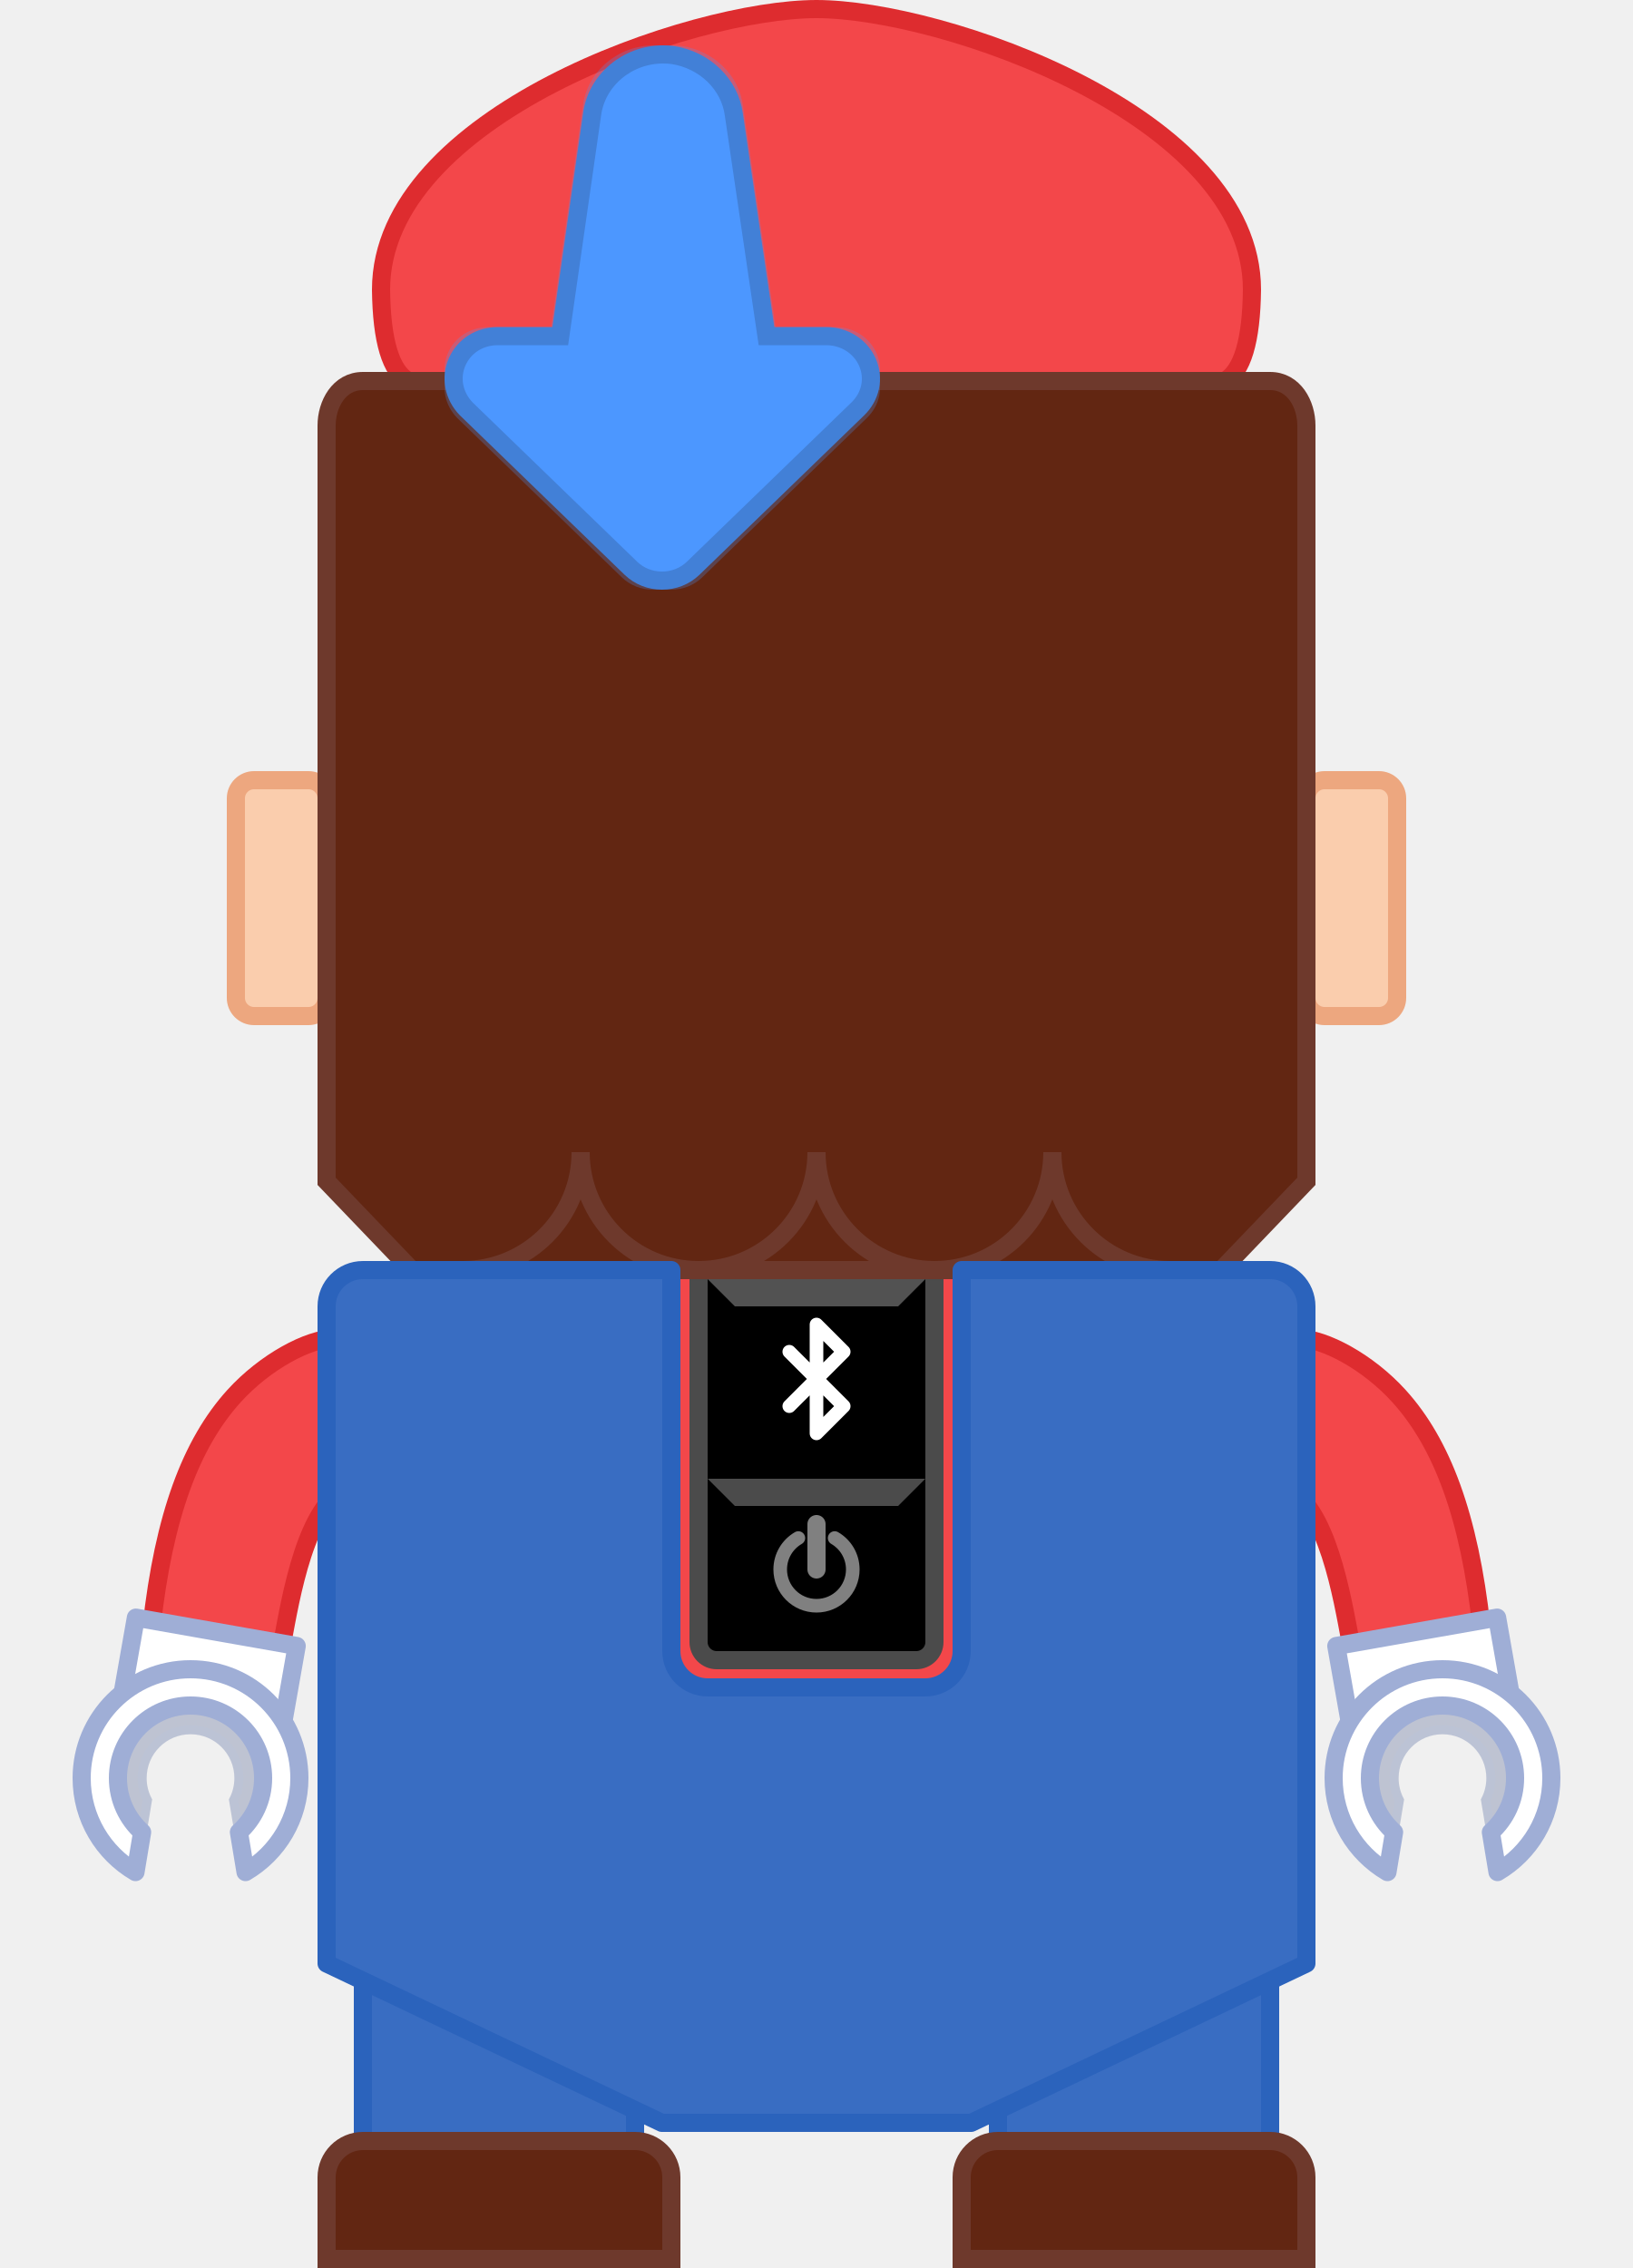
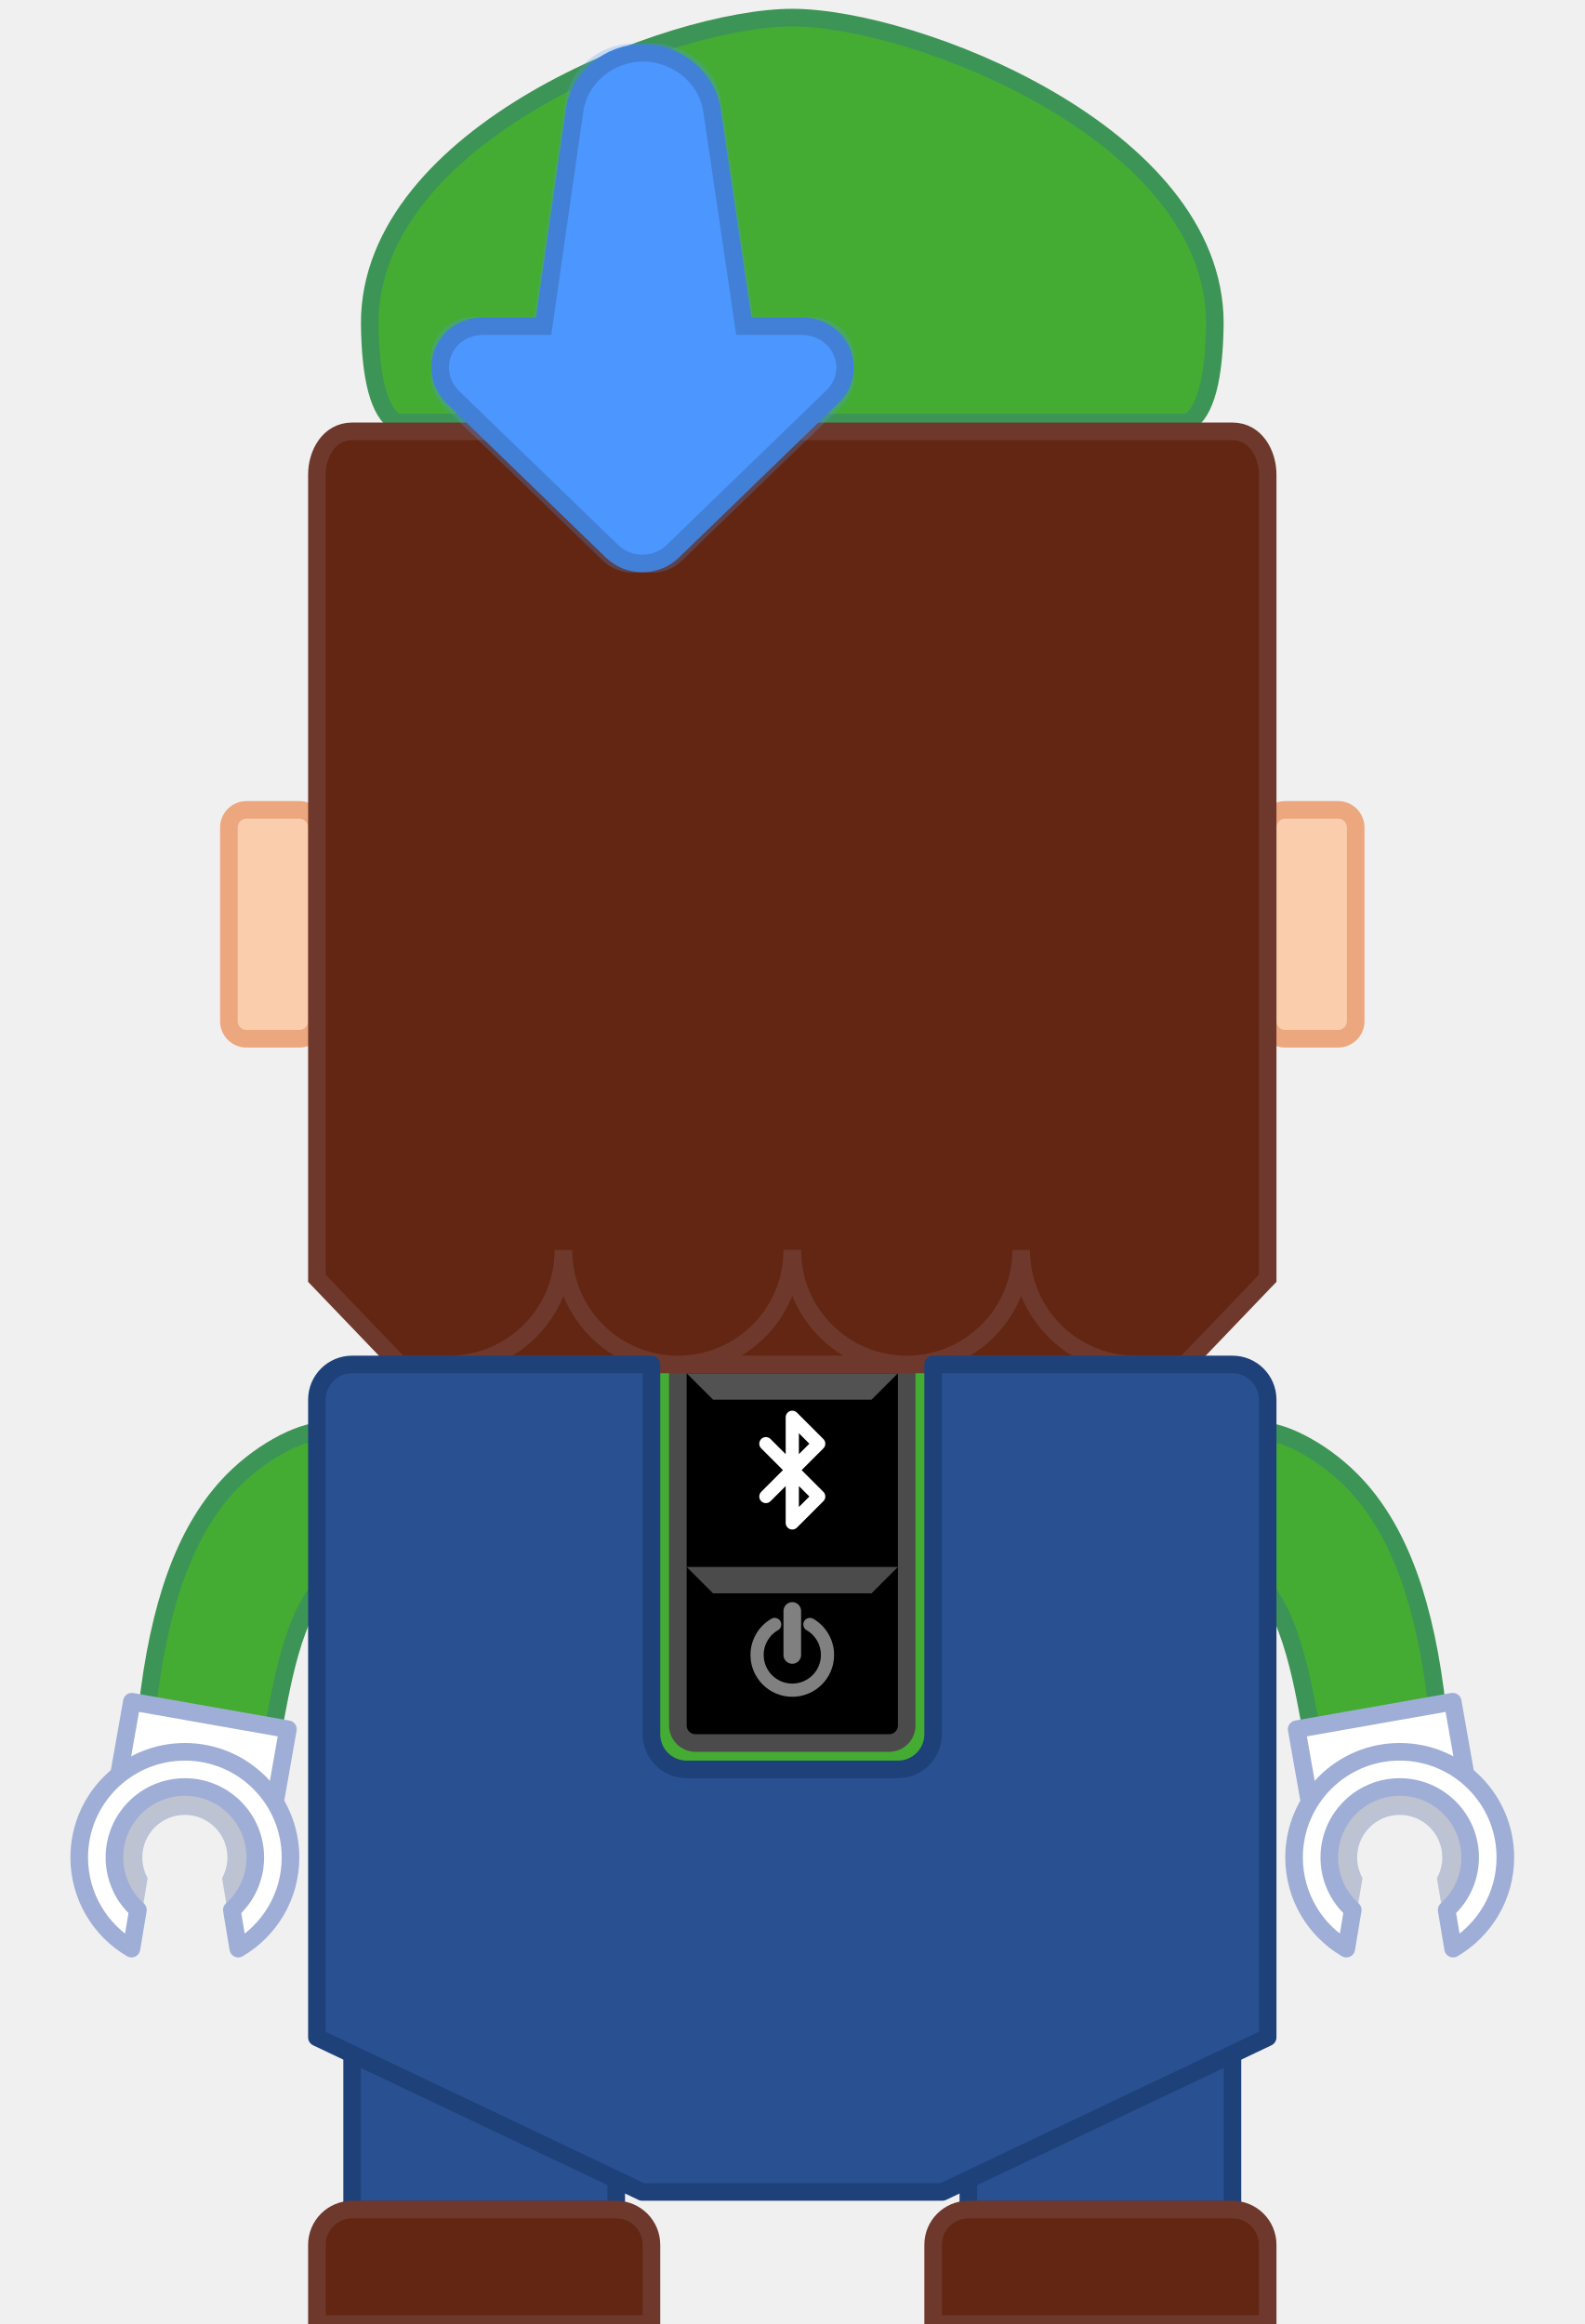
- <svg xmlns="http://www.w3.org/2000/svg" xmlns:xlink="http://www.w3.org/1999/xlink" width="90px" height="125px" viewBox="0 0 90 125" version="1.1">
+ <svg xmlns="http://www.w3.org/2000/svg" xmlns:xlink="http://www.w3.org/1999/xlink" width="90px" height="132px" viewBox="0 0 90 132" version="1.1">
  <style type="text/css">
        
        @-webkit-keyframes wiggle {
-             0% { transform: translate(8.5px, 30px); }
-             100% { transform: translate(8.5px, 40px); }
+             0% { transform: translate(8.5px, 37px); }
+             100% { transform: translate(8.5px, 47px); }
        }
        @keyframes wiggle {
-             0% { transform: translate(8.5px, 30px); }
-             100% { transform: translate(8.5px, 40px); }
+             0% { transform: translate(8.5px, 37px); }
+             100% { transform: translate(8.5px, 47px); }
        }
        #arrow {
            -webkit-animation: wiggle 0.5s infinite ease-in-out alternate;
            animation: wiggle 0.5s infinite ease-in-out alternate;
        }
        
    </style>
  <defs>
    <path d="M36.486,32 C35.836,32 35.229,31.759 34.778,31.326 L25.7,22.539 C24.998,21.817 24.81,20.804 25.2,19.933 C25.587,19.063 26.443,18.526 27.435,18.526 L30.878,18.526 L32.633,6.297 C32.884,4.424 34.567,3 36.547,3 C36.718,3 36.891,3.011 37.062,3.031 C38.848,3.302 40.227,4.651 40.444,6.311 L42.245,18.526 L45.538,18.526 C46.541,18.526 47.434,19.096 47.813,19.978 C48.192,20.865 47.987,21.847 47.273,22.539 L38.195,31.326 C37.744,31.759 37.137,32 36.486,32 Z" id="path-1" />
    <filter x="-15.2%" y="-12.1%" width="130.4%" height="124.1%" filterUnits="objectBoundingBox" id="filter-2">
      <feMorphology radius="1.5" operator="dilate" in="SourceAlpha" result="shadowSpreadOuter1" />
      <feOffset dx="0" dy="0" in="shadowSpreadOuter1" result="shadowOffsetOuter1" />
      <feComposite in="shadowOffsetOuter1" in2="SourceAlpha" operator="out" result="shadowOffsetOuter1" />
      <feColorMatrix values="0 0 0 0 0.298   0 0 0 0 0.592   0 0 0 0 1  0 0 0 0.25 0" type="matrix" in="shadowOffsetOuter1" />
    </filter>
  </defs>
-   <g id="legomario-button-illustration" stroke="none" stroke-width="1" fill="none" fill-rule="evenodd">
-     <rect id="Rectangle" stroke="#2B63BC" fill="#396DC2" stroke-linejoin="round" x="20" y="109" width="15" height="9" />
-     <rect id="Rectangle" stroke="#2B63BC" fill="#396DC2" stroke-linejoin="round" transform="translate(62.5, 113.5) scale(-1, 1) translate(-62.5, -113.5) " x="55" y="109" width="15" height="9" />
-     <path d="M20,118 L35,118 C36.105,118 37,118.895 37,120 L37,124.5 L18,124.5 L18,120 C18,118.895 18.895,118 20,118 Z" id="Rectangle-Copy-3" stroke="#6E392C" fill="#622612" />
-     <path d="M55,118 L70,118 C71.105,118 72,118.895 72,120 L72,124.5 L53,124.5 L53,120 C53,118.895 53.895,118 55,118 Z" id="Rectangle-Copy-4" stroke="#6E392C" fill="#622612" />
-     <g id="arm-R" transform="translate(4.5, 73.774)">
-       <path d="M13.903,0 C12.531,0 10.121,1.268 8.396,3.172 C6.031,5.782 4.527,9.781 3.855,15.877 L10.938,17.338 C11.27,15.989 11.903,10.591 13.903,8.726 L13.903,0 Z" id="Path-8" stroke="#DE2C2F" fill="#F3474A" />
+   <g id="legoluigi-button-illustration" stroke="none" stroke-width="1" fill="none" fill-rule="evenodd">
+     <rect id="Rectangle" stroke="#1E417A" fill="#295192" stroke-linejoin="round" x="20" y="116.5" width="15" height="9" />
+     <rect id="Rectangle" stroke="#1E417A" fill="#295192" stroke-linejoin="round" transform="translate(62.5, 121) scale(-1, 1) translate(-62.5, -121) " x="55" y="116.5" width="15" height="9" />
+     <path d="M20,125.5 L35,125.5 C36.105,125.5 37,126.395 37,127.5 L37,132 L18,132 L18,127.5 C18,126.395 18.895,125.5 20,125.5 Z" id="Rectangle-Copy-3" stroke="#6E392C" fill="#622612" />
+     <path d="M55,125.5 L70,125.5 C71.105,125.5 72,126.395 72,127.5 L72,132 L53,132 L53,127.5 C53,126.395 53.895,125.5 55,125.5 Z" id="Rectangle-Copy-4" stroke="#6E392C" fill="#622612" />
+     <g id="arm-R" transform="translate(4.5, 81.274)">
+       <path d="M13.903,0 C12.531,0 10.121,1.268 8.396,3.172 C6.031,5.782 4.527,9.781 3.855,15.877 L10.938,17.338 C11.27,15.989 11.903,10.591 13.903,8.726 L13.903,0 Z" id="Path-8" stroke="#3C9556" fill="#44AC32" />
      <rect id="Rectangle" stroke="#9FAED6" fill="#FFFFFF" stroke-linejoin="round" transform="translate(6.9867, 18.62399) rotate(10) translate(-6.9867, -18.62399) " x="2.487" y="16.124" width="9" height="5" />
      <path d="M6,20.226 C8.209,20.226 10,22.017 10,24.226 C10,25.41 9.486,26.474 8.668,27.206 L8.374,25.441 C8.561,25.077 8.667,24.664 8.667,24.226 C8.667,22.753 7.473,21.559 6,21.559 C4.527,21.559 3.333,22.753 3.333,24.226 C3.333,24.664 3.439,25.077 3.626,25.441 L3.333,27.207 C2.515,26.475 2,25.41 2,24.226 C2,22.017 3.791,20.226 6,20.226 Z" id="Combined-Shape" stroke="#BCC3D5" stroke-width="0.5" fill="#BEC3D2" />
      <path d="M6,18.226 C9.314,18.226 12,20.912 12,24.226 C12,26.434 10.808,28.363 9.032,29.405 L8.668,27.206 C9.486,26.474 10,25.41 10,24.226 C10,22.017 8.209,20.226 6,20.226 C3.791,20.226 2,22.017 2,24.226 C2,25.41 2.515,26.475 3.333,27.207 L2.968,29.405 C1.192,28.363 0,26.434 0,24.226 C0,20.912 2.686,18.226 6,18.226 Z" id="Combined-Shape" stroke="#9FAED6" fill="#FFFFFF" stroke-linejoin="round" />
    </g>
-     <rect id="ear.-R" stroke="#EDA77F" fill="#FACDAD" stroke-linejoin="round" x="13" y="43" width="5" height="13" rx="1" />
-     <g id="arm-L" transform="translate(71.59699, 73.774)">
-       <path d="M10.048,-3.55271368e-15 C8.676,-3.55271368e-15 6.267,1.268 4.542,3.172 C2.176,5.782 0.672,9.781 -8.8817842e-16,15.877 L7.083,17.338 C7.415,15.989 8.048,10.591 10.048,8.726 L10.048,-3.55271368e-15 Z" id="Path-8" stroke="#DE2C2F" fill="#F3474A" transform="translate(5.024157, 8.669152) scale(-1, 1) translate(-5.024157, -8.669152) " />
+     <g id="arm-L" transform="translate(71.59699, 81.274)">
+       <path d="M10.048,-3.55271368e-15 C8.676,-3.55271368e-15 6.267,1.268 4.542,3.172 C2.176,5.782 0.672,9.781 -8.8817842e-16,15.877 L7.083,17.338 C7.415,15.989 8.048,10.591 10.048,8.726 L10.048,-3.55271368e-15 Z" id="Path-8" stroke="#3C9556" fill="#44AC32" transform="translate(5.024157, 8.669152) scale(-1, 1) translate(-5.024157, -8.669152) " />
      <rect id="Rectangle" stroke="#9FAED6" fill="#FFFFFF" stroke-linejoin="round" transform="translate(6.916309, 18.62399) scale(-1, 1) rotate(10) translate(-6.916309, -18.62399) " x="2.416" y="16.124" width="9" height="5" />
      <path d="M7.903,20.226 C10.112,20.226 11.903,22.017 11.903,24.226 C11.903,25.41 11.389,26.474 10.571,27.206 L10.277,25.441 C10.464,25.077 10.57,24.664 10.57,24.226 C10.57,22.753 9.376,21.559 7.903,21.559 C6.43,21.559 5.236,22.753 5.236,24.226 C5.236,24.664 5.342,25.077 5.529,25.441 L5.236,27.207 C4.418,26.475 3.903,25.41 3.903,24.226 C3.903,22.017 5.694,20.226 7.903,20.226 Z" id="Combined-Shape" stroke="#BCC3D5" stroke-width="0.5" fill="#BEC3D2" transform="translate(7.903008, 23.71655) scale(-1, 1) translate(-7.903008, -23.71655) " />
      <path d="M7.903,18.226 C11.217,18.226 13.903,20.912 13.903,24.226 C13.903,26.434 12.711,28.363 10.935,29.405 L10.571,27.206 C11.389,26.474 11.903,25.41 11.903,24.226 C11.903,22.017 10.112,20.226 7.903,20.226 C5.694,20.226 3.903,22.017 3.903,24.226 C3.903,25.41 4.418,26.475 5.236,27.207 L4.871,29.405 C3.095,28.363 1.903,26.434 1.903,24.226 C1.903,20.912 4.589,18.226 7.903,18.226 Z" id="Combined-Shape" stroke="#9FAED6" fill="#FFFFFF" stroke-linejoin="round" transform="translate(7.903008, 23.66301) scale(-1, 1) translate(-7.903008, -23.66301) " />
    </g>
-     <rect id="ear-L" stroke="#EDA77F" fill="#FACDAD" stroke-linejoin="round" transform="translate(74.5, 49.5) scale(-1, 1) translate(-74.5, -49.5) " x="72" y="43" width="5" height="13" rx="1" />
-     <path d="M22.512,21 C21.537,20.471 21.033,18.793 21,15.966 C21,6.384 38.106,0.5 45,0.5 C51.894,0.5 69,6.384 69,15.966 C68.967,18.793 68.463,20.471 67.488,21 L45,21 L22.512,21 Z" id="hat" stroke="#DE2C2F" fill="#F3474A" />
-     <rect id="screen" stroke="#DE2C2F" fill="#F3474A" x="36" y="70" width="19" height="29" />
-     <rect id="screen-copy" stroke="#4B4B4B" fill="#000000" x="38.5" y="69.5" width="13" height="22" rx="1" />
-     <path d="M72,65.106 L67.309,70 L22.691,70 L18,65.106 L18,23.45 L18,23.45 C18,22.298 18.672,21 20,21 L70,21 L70,21 C71.328,21 72,22.298 72,23.45 L72,65.106 Z" id="Combined-Shape" stroke="#6E392C" fill="#622612" />
-     <path d="M45,63.5 C45,67.09 42.09,70 38.5,70 C34.91,70 32,67.09 32,63.5 C32,67.09 29.09,70 25.5,70" id="Oval" stroke="#6E392C" fill="#622612" />
-     <path d="M64.5,63.5 C64.5,67.09 61.59,70 58,70 C54.41,70 51.5,67.09 51.5,63.5 C51.5,67.09 48.59,70 45,70" id="Oval-Copy" stroke="#6E392C" fill="#622612" transform="translate(54.75, 66.75) scale(-1, 1) translate(-54.75, -66.75) " />
-     <path d="M70,70 C71.105,70 72,70.895 72,72 L72,108.218 L53.521,117 L36.478,117 L18,108.218 L18,72 C18,70.895 18.895,70 20,70 L37,70 L37,91 C37,92.105 37.895,93 39,93 L39,93 L51,93 C52.105,93 53,92.105 53,91 L53,91 L53,70 L53,70 L70,70 Z" id="Combined-Shape" stroke="#2B63BC" fill="#396DC2" stroke-linejoin="round" />
-     <g id="Group" opacity="0.5" transform="translate(43, 84)" stroke="#FFFFFF" stroke-linecap="round">
+     <rect id="ear.-R" stroke="#EDA77F" fill="#FACDAD" stroke-linejoin="round" x="13" y="46" width="5" height="13" rx="1" />
+     <rect id="ear-L" stroke="#EDA77F" fill="#FACDAD" stroke-linejoin="round" transform="translate(74.5, 52.5) scale(-1, 1) translate(-74.5, -52.5) " x="72" y="46" width="5" height="13" rx="1" />
+     <rect id="screen" stroke="#3C9556" fill="#44AC32" x="36" y="77" width="18" height="24" />
+     <rect id="screen-copy" stroke="#4B4B4B" fill="#000000" x="38.5" y="77" width="13" height="22" rx="1" />
+     <g id="hat" transform="translate(21, 0.5)" fill="#44AC32" stroke="#3C9556">
+       <path d="M1.512,23.5 C0.537,22.906 0.033,21.024 0,17.852 C0,7.102 17.106,0.5 24,0.5 C30.894,0.5 48,7.102 48,17.852 C47.967,21.024 47.463,22.906 46.488,23.5 L24,23.5 L1.512,23.5 Z" />
+     </g>
+     <path d="M72,72.606 L67.309,77.5 L22.691,77.5 L18,72.606 L18,26.95 L18,26.95 C18,25.798 18.672,24.5 20,24.5 L70,24.5 L70,24.5 C71.328,24.5 72,25.798 72,26.95 L72,72.606 Z" id="Combined-Shape" stroke="#6E392C" fill="#622612" />
+     <path d="M45,71 C45,74.59 42.09,77.5 38.5,77.5 C34.91,77.5 32,74.59 32,71 C32,74.59 29.09,77.5 25.5,77.5" id="Oval" stroke="#6E392C" fill="#622612" />
+     <path d="M64.5,71 C64.5,74.59 61.59,77.5 58,77.5 C54.41,77.5 51.5,74.59 51.5,71 C51.5,74.59 48.59,77.5 45,77.5" id="Oval-Copy" stroke="#6E392C" fill="#622612" transform="translate(54.75, 74.25) scale(-1, 1) translate(-54.75, -74.25) " />
+     <path d="M70,77.5 C71.105,77.5 72,78.395 72,79.5 L72,115.718 L53.521,124.5 L36.478,124.5 L18,115.718 L18,79.5 C18,78.395 18.895,77.5 20,77.5 L37,77.5 L37,98.5 C37,99.605 37.895,100.5 39,100.5 L39,100.5 L51,100.5 C52.105,100.5 53,99.605 53,98.5 L53,98.5 L53,77.5 L53,77.5 L70,77.5 Z" id="Combined-Shape" stroke="#1E417A" fill="#295192" stroke-linejoin="round" />
+     <g id="Group" opacity="0.5" transform="translate(43, 91.5)" stroke="#FFFFFF" stroke-linecap="round">
      <path d="M3.001,0.768 C3.598,1.114 4,1.76 4,2.5 C4,3.605 3.105,4.5 2,4.5 C0.895,4.5 0,3.605 0,2.5 C0,1.76 0.402,1.113 1,0.768" id="Path" stroke-width="0.75" />
      <line x1="2" y1="2.84217094e-14" x2="2" y2="2.5" id="Line-2" />
    </g>
-     <polyline id="Path-9" stroke="#FFFFFF" stroke-width="0.75" stroke-linecap="round" stroke-linejoin="round" points="43.5 77.5 46.5 74.5 45 73 45 79 46.5 77.5 43.5 74.5" />
-     <polygon id="Path-2" fill="#4B4B4B" points="39 81.5 51 81.5 49.5 83 40.5 83" />
-     <polygon id="Path-2-Copy" fill="#525252" points="39 70.5 51 70.5 49.5 72 40.5 72" />
+     <polyline id="Path-9" stroke="#FFFFFF" stroke-width="0.75" stroke-linecap="round" stroke-linejoin="round" points="43.5 85 46.5 82 45 80.5 45 86.5 46.5 85 43.5 82" />
+     <polygon id="Path-2" fill="#4B4B4B" points="39 89 51 89 49.5 90.5 40.5 90.5" />
+     <polygon id="Path-2-Copy" fill="#525252" points="39 78 51 78 49.5 79.5 40.5 79.5" />
+     <g id="legoluigi" transform="translate(21, 0)" />
  </g>
  <g id="arrow">
    <use fill="black" fill-opacity="1" filter="url(#filter-2)" xlink:href="#path-1" />
    <use stroke="#4280D7" stroke-width="1" fill="#4C97FF" fill-rule="evenodd" xlink:href="#path-1" />
  </g>
</svg>
